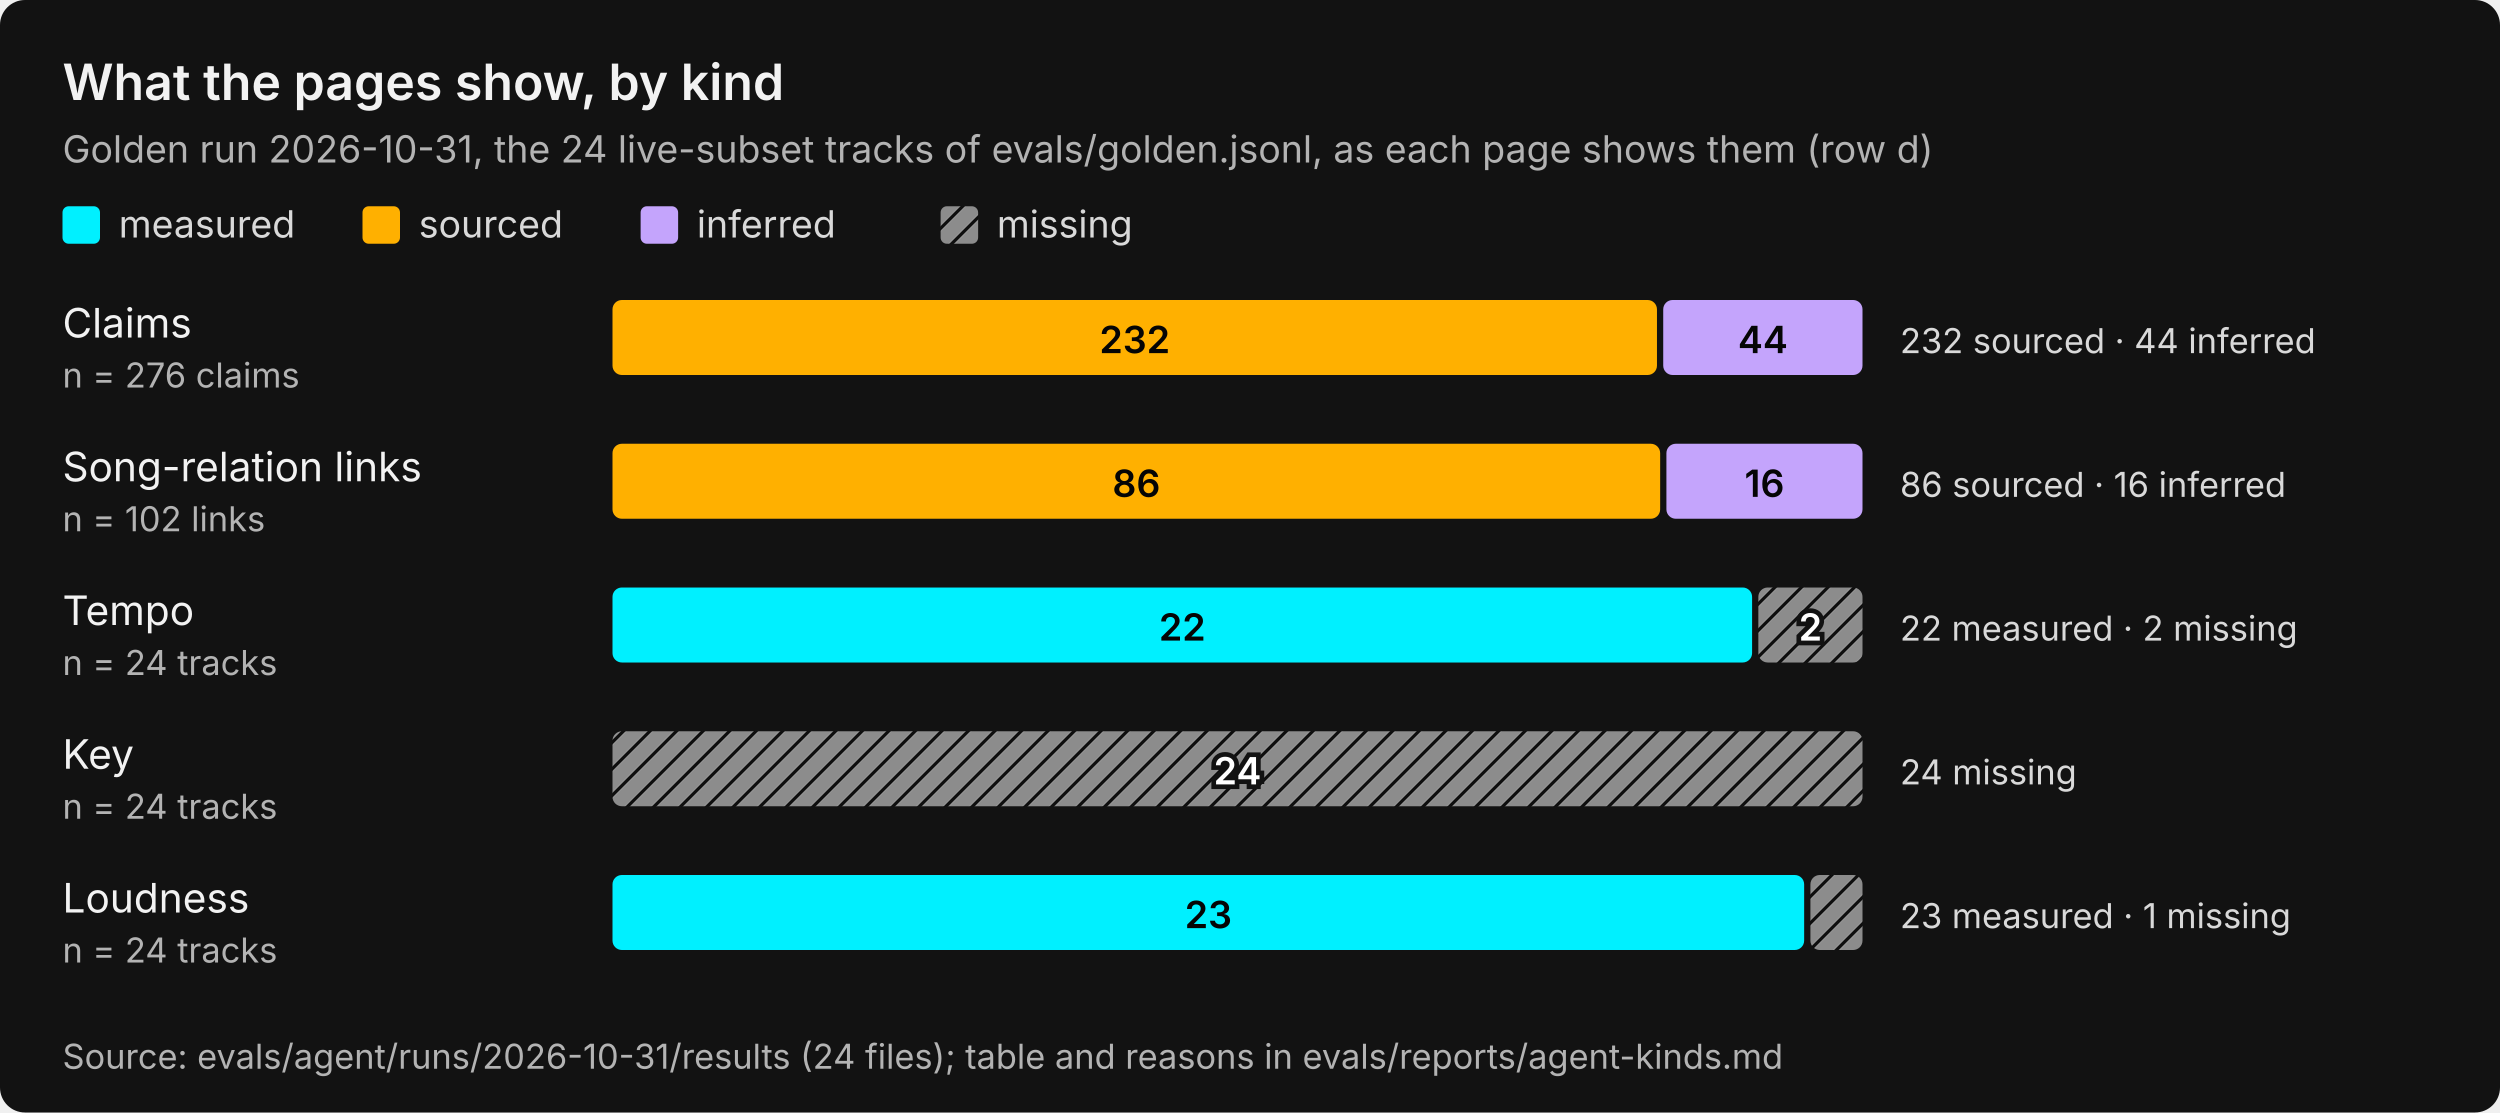
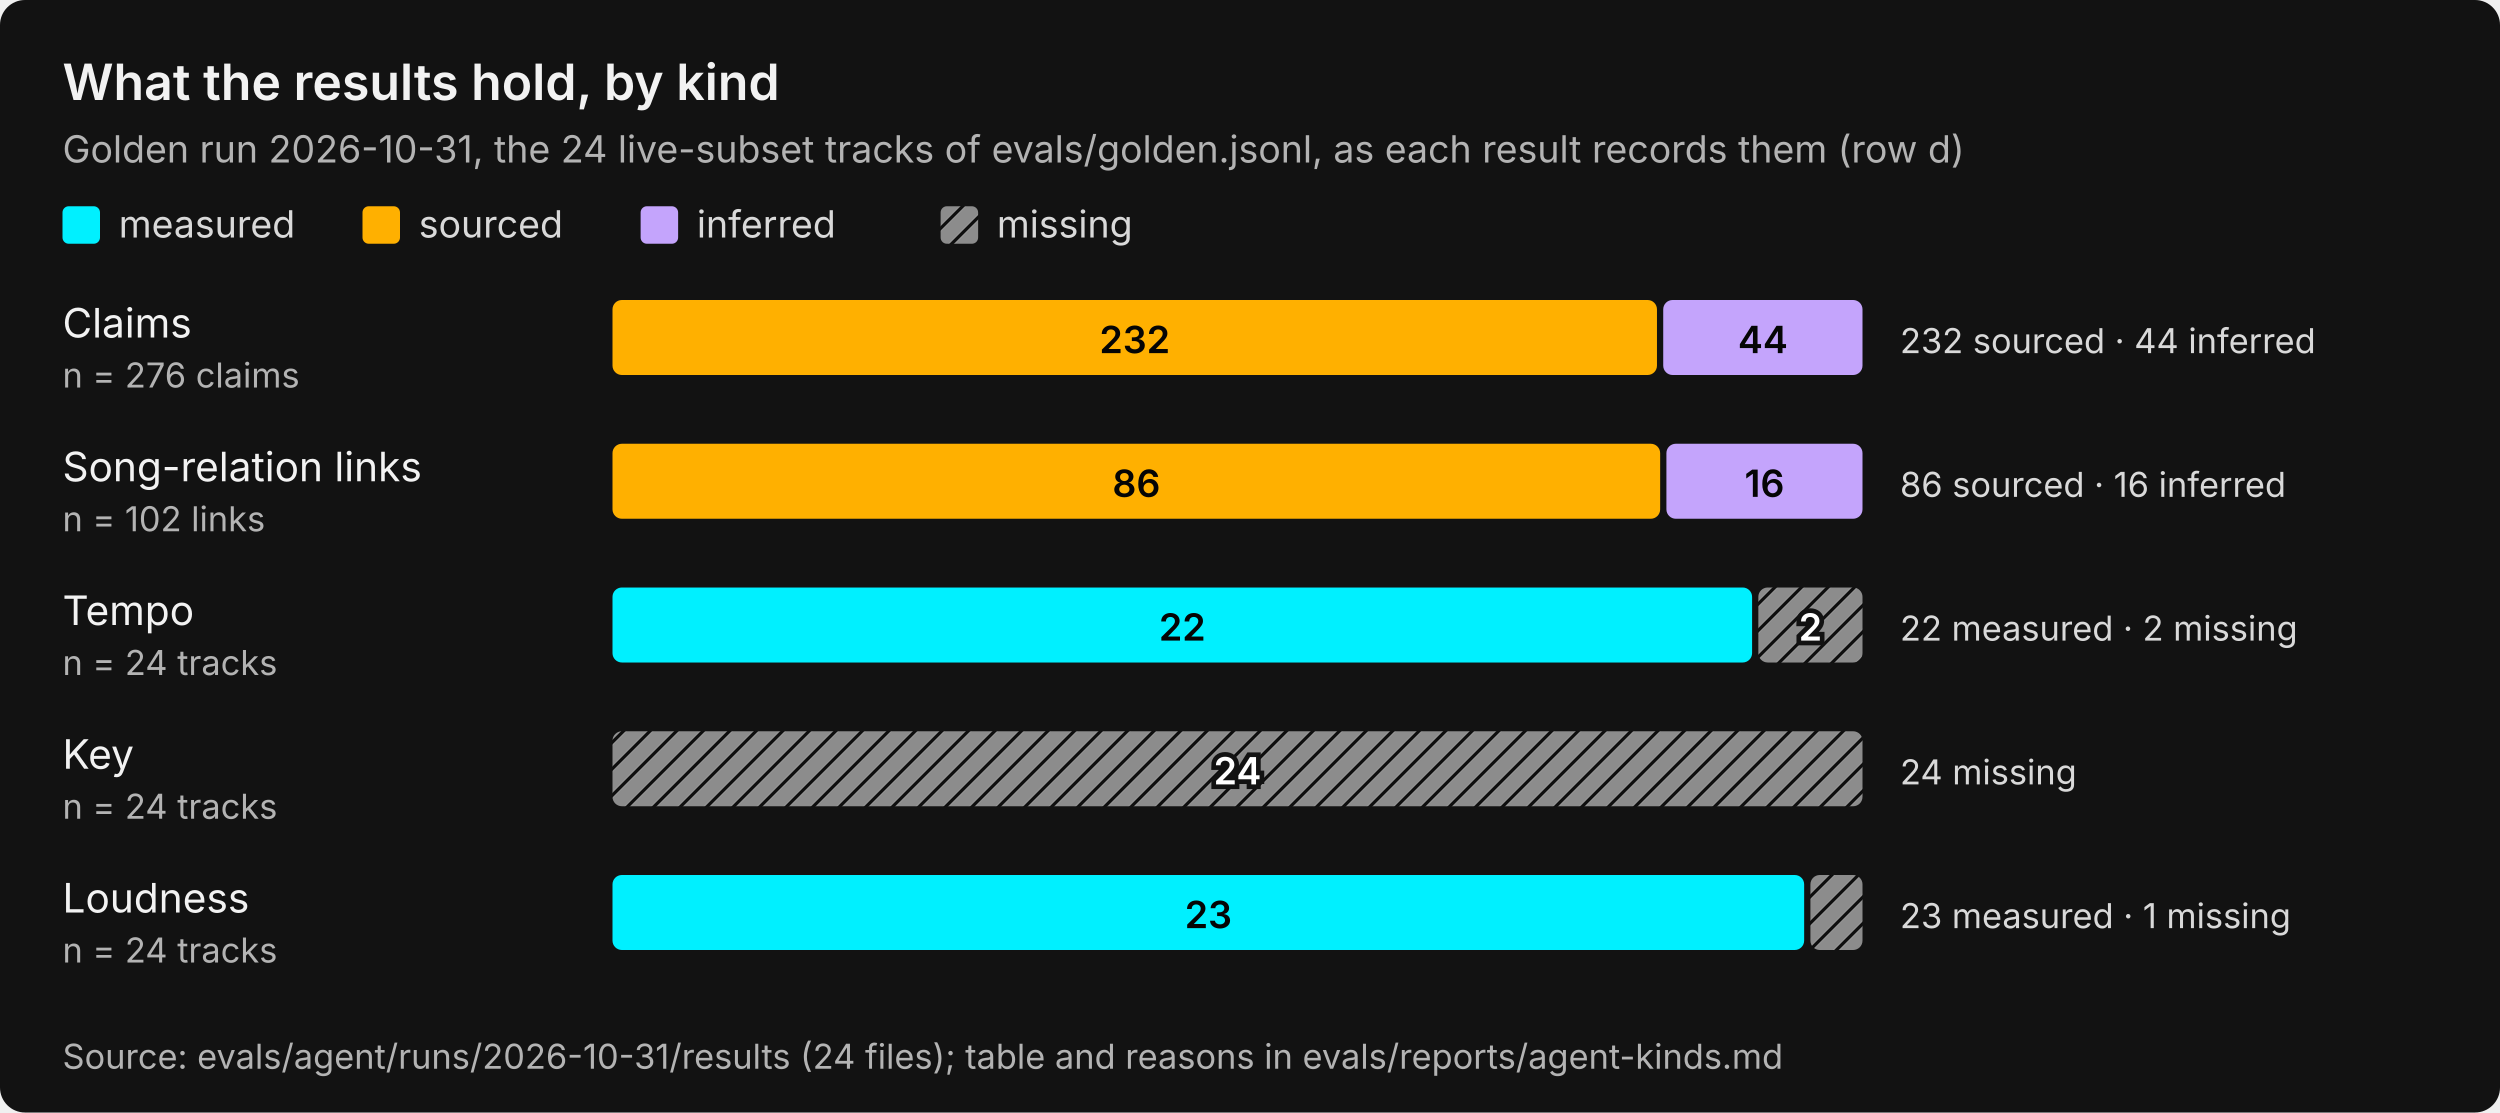
<svg xmlns="http://www.w3.org/2000/svg" width="800" height="356" viewBox="0 0 800 356" role="img" aria-labelledby="title desc" font-family="Inter, -apple-system, 'Segoe UI', Helvetica, Arial, sans-serif">
  <defs>
    <pattern id="hatch" width="6" height="6" patternUnits="userSpaceOnUse" patternTransform="rotate(45)">
      <rect width="6" height="6" fill="#8c8c8c" />
      <line x1="0" y1="0" x2="0" y2="6" stroke="#121212" stroke-width="2" />
    </pattern>
  </defs>
  <rect width="800" height="356" rx="8" fill="#121212" />
-   <text x="20" y="32" fill="#f2f2f2" font-size="16" font-weight="600">What the pages show, by kind</text>
-   <text x="20" y="52" fill="#b3b3b3" font-size="12">Golden run 2026-10-31, the 24 live-subset tracks of evals/golden.jsonl, as each page shows them (row d)</text>
+   <text x="20" y="32" fill="#f2f2f2" font-size="16" font-weight="600">What the results hold, by kind</text>
+   <text x="20" y="52" fill="#b3b3b3" font-size="12">Golden run 2026-10-31, the 24 live-subset tracks of evals/golden.jsonl, as each result records them (row d)</text>
  <rect x="20" y="66" width="12" height="12" rx="2" fill="#00f0ff" />
  <text x="38" y="76" fill="#d9d9d9" font-size="12">measured</text>
  <rect x="116" y="66" width="12" height="12" rx="2" fill="#ffb000" />
  <text x="134" y="76" fill="#d9d9d9" font-size="12">sourced</text>
  <rect x="205" y="66" width="12" height="12" rx="2" fill="#c4a4fc" />
  <text x="223" y="76" fill="#d9d9d9" font-size="12">inferred</text>
  <rect x="301" y="66" width="12" height="12" rx="2" fill="url(#hatch)" />
  <text x="319" y="76" fill="#d9d9d9" font-size="12">missing</text>
  <text x="20" y="108" fill="#f2f2f2" font-size="13">Claims</text>
  <text x="20" y="124" fill="#b3b3b3" font-size="11">n = 276 claims</text>
  <rect x="196.00" y="96" width="334.23" height="24" rx="3" fill="#ffb000" />
  <text x="363.12" y="113" text-anchor="middle" fill="#050505" font-size="12" font-weight="600">232</text>
  <rect x="532.23" y="96" width="63.77" height="24" rx="3" fill="#c4a4fc" />
  <text x="564.12" y="113" text-anchor="middle" fill="#050505" font-size="12" font-weight="600">44</text>
  <text x="608" y="113" fill="#d9d9d9" font-size="11">232 sourced · 44 inferred</text>
  <text x="20" y="154" fill="#f2f2f2" font-size="13">Song-relation links</text>
  <text x="20" y="170" fill="#b3b3b3" font-size="11">n = 102 links</text>
  <rect x="196.00" y="142" width="335.25" height="24" rx="3" fill="#ffb000" />
  <text x="363.63" y="159" text-anchor="middle" fill="#050505" font-size="12" font-weight="600">86</text>
  <rect x="533.25" y="142" width="62.75" height="24" rx="3" fill="#c4a4fc" />
  <text x="564.63" y="159" text-anchor="middle" fill="#050505" font-size="12" font-weight="600">16</text>
  <text x="608" y="159" fill="#d9d9d9" font-size="11">86 sourced · 16 inferred</text>
  <text x="20" y="200" fill="#f2f2f2" font-size="13">Tempo</text>
  <text x="20" y="216" fill="#b3b3b3" font-size="11">n = 24 tracks</text>
  <rect x="196.00" y="188" width="364.67" height="24" rx="3" fill="#00f0ff" />
  <text x="378.33" y="205" text-anchor="middle" fill="#050505" font-size="12" font-weight="600">22</text>
  <rect x="562.67" y="188" width="33.33" height="24" rx="3" fill="url(#hatch)" />
  <text x="579.33" y="205" text-anchor="middle" fill="#ffffff" font-size="12" font-weight="600" stroke="#121212" stroke-width="3" paint-order="stroke">2</text>
  <text x="608" y="205" fill="#d9d9d9" font-size="11">22 measured · 2 missing</text>
  <text x="20" y="246" fill="#f2f2f2" font-size="13">Key</text>
  <text x="20" y="262" fill="#b3b3b3" font-size="11">n = 24 tracks</text>
  <rect x="196.00" y="234" width="400.00" height="24" rx="3" fill="url(#hatch)" />
  <text x="396.00" y="251" text-anchor="middle" fill="#ffffff" font-size="12" font-weight="600" stroke="#121212" stroke-width="3" paint-order="stroke">24</text>
  <text x="608" y="251" fill="#d9d9d9" font-size="11">24 missing</text>
  <text x="20" y="292" fill="#f2f2f2" font-size="13">Loudness</text>
  <text x="20" y="308" fill="#b3b3b3" font-size="11">n = 24 tracks</text>
  <rect x="196.00" y="280" width="381.33" height="24" rx="3" fill="#00f0ff" />
  <text x="386.67" y="297" text-anchor="middle" fill="#050505" font-size="12" font-weight="600">23</text>
  <rect x="579.33" y="280" width="16.67" height="24" rx="3" fill="url(#hatch)" />
  <text x="608" y="297" fill="#d9d9d9" font-size="11">23 measured · 1 missing</text>
  <text x="20" y="342" fill="#b3b3b3" font-size="11">Source: evals/agent/runs/2026-10-31/results (24 files); table and reasons in evals/reports/agent-kinds.md</text>
</svg>
